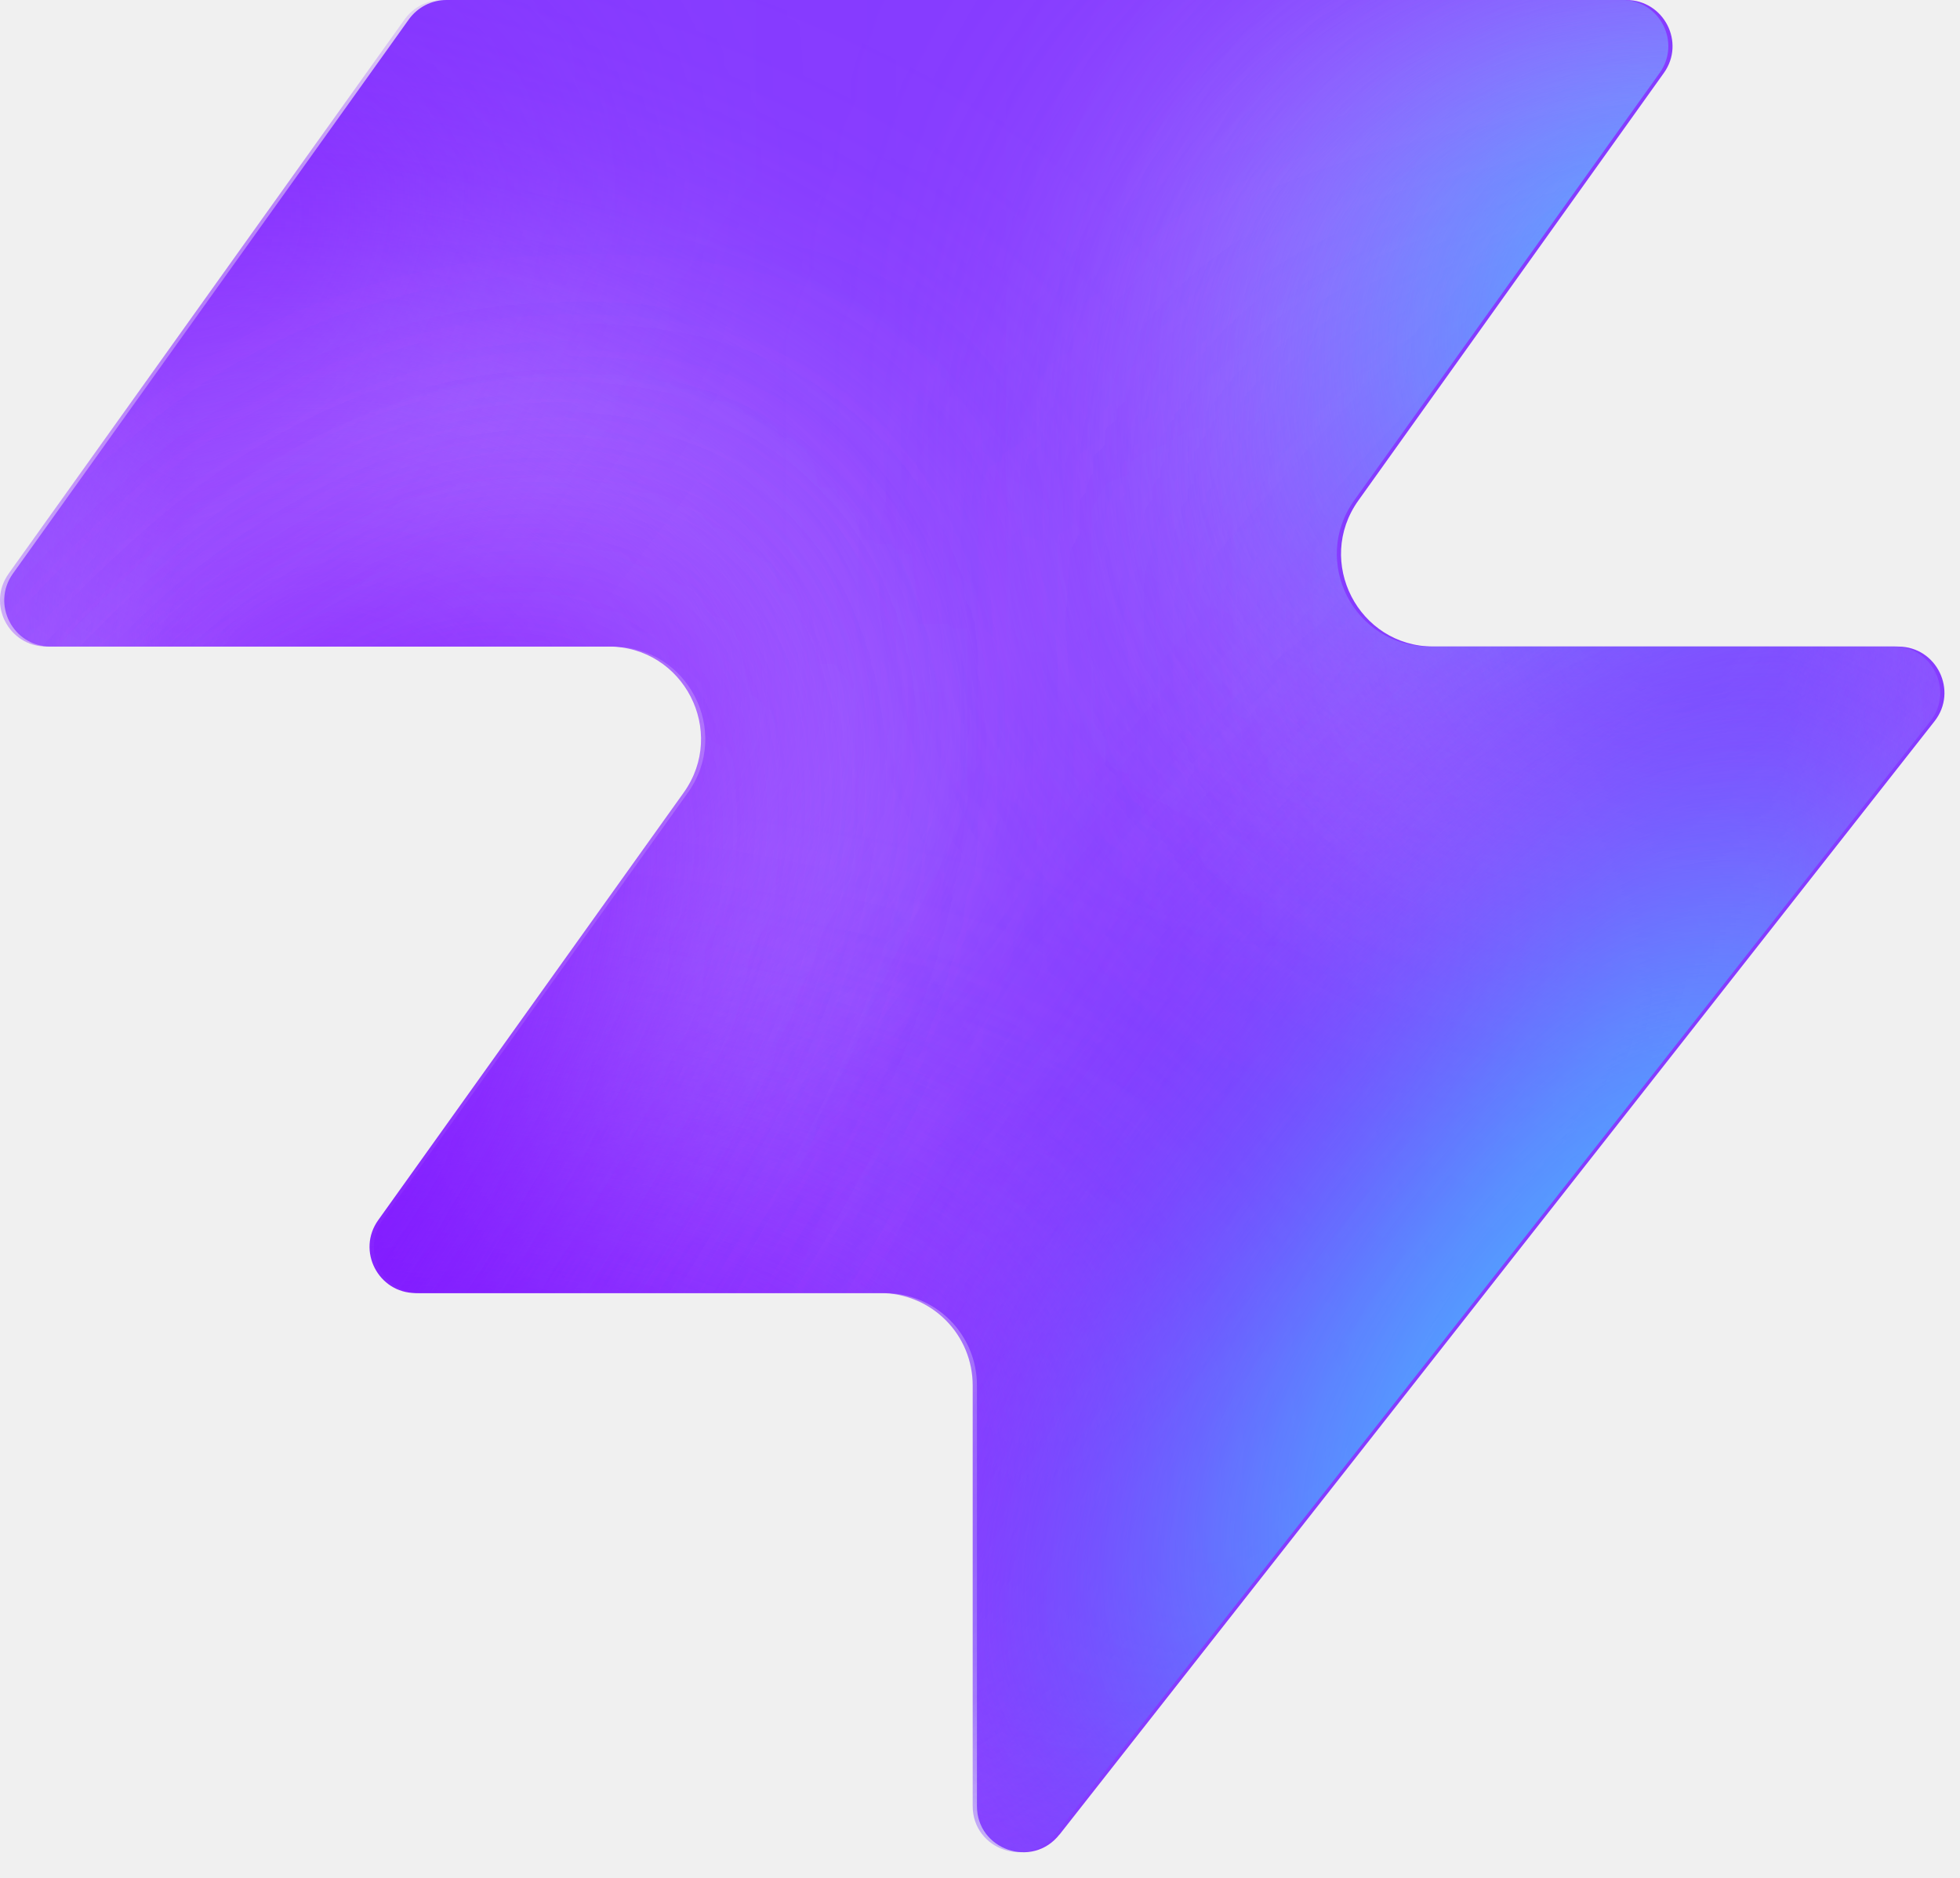
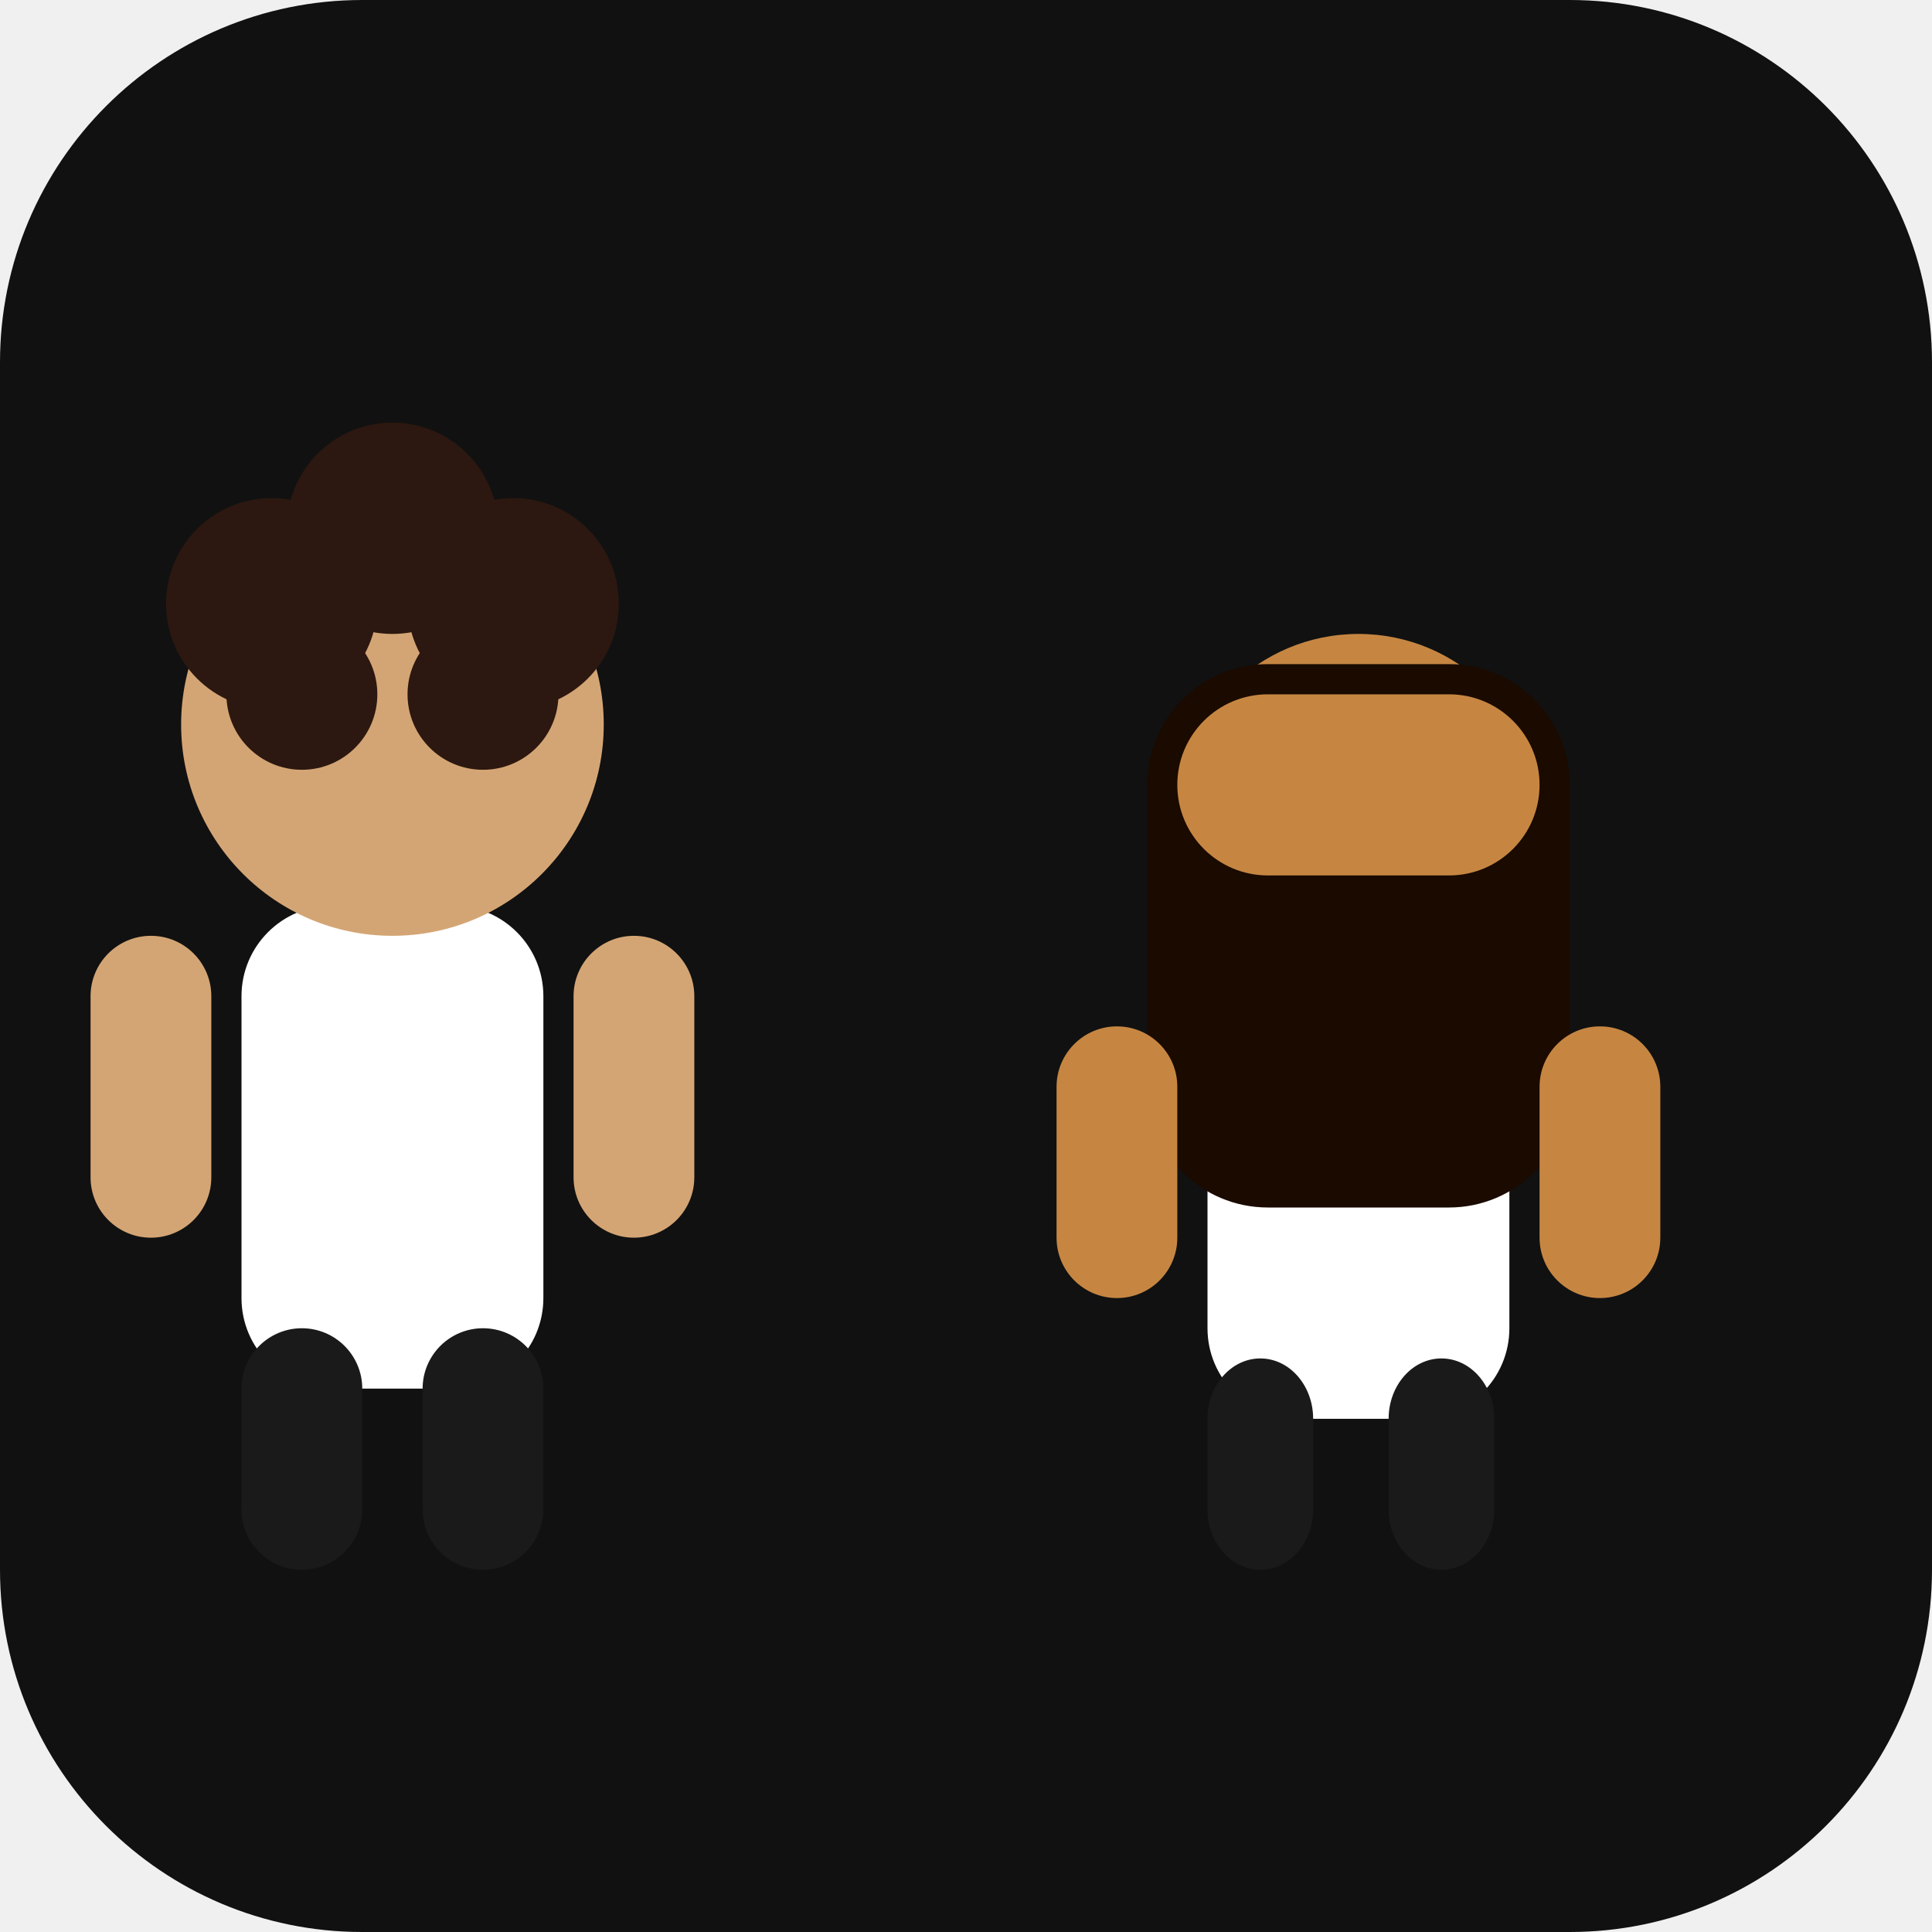
- <svg xmlns="http://www.w3.org/2000/svg" width="48" height="46" fill="none" viewBox="0 0 48 46">
-   <path fill="#863bff" d="M25.946 44.938c-.664.845-2.021.375-2.021-.698V33.937a2.26 2.26 0 0 0-2.262-2.262H10.287c-.92 0-1.456-1.04-.92-1.788l7.48-10.471c1.07-1.497 0-3.578-1.842-3.578H1.237c-.92 0-1.456-1.04-.92-1.788L10.013.474c.214-.297.556-.474.92-.474h28.894c.92 0 1.456 1.04.92 1.788l-7.48 10.471c-1.07 1.498 0 3.579 1.842 3.579h11.377c.943 0 1.473 1.088.89 1.83L25.947 44.94z" style="fill:#863bff;fill:color(display-p3 .525 .23 1);fill-opacity:1" />
-   <mask id="a" width="48" height="46" x="0" y="0" maskUnits="userSpaceOnUse" style="mask-type:alpha">
-     <path fill="#000" d="M25.842 44.938c-.664.844-2.021.375-2.021-.698V33.937a2.26 2.26 0 0 0-2.262-2.262H10.183c-.92 0-1.456-1.04-.92-1.788l7.48-10.471c1.07-1.498 0-3.579-1.842-3.579H1.133c-.92 0-1.456-1.04-.92-1.787L9.91.473c.214-.297.556-.474.92-.474h28.894c.92 0 1.456 1.04.92 1.788l-7.48 10.471c-1.07 1.498 0 3.578 1.842 3.578h11.377c.943 0 1.473 1.088.89 1.832L25.843 44.94z" style="fill:#000;fill-opacity:1" />
-   </mask>
-   <g mask="url(#a)">
-     <g filter="url(#b)">
-       <ellipse cx="5.508" cy="14.704" fill="#ede6ff" rx="5.508" ry="14.704" style="fill:#ede6ff;fill:color(display-p3 .927 .903 1);fill-opacity:1" transform="matrix(.00324 1 1 -.00324 -4.47 31.516)" />
-     </g>
-     <g filter="url(#c)">
-       <ellipse cx="10.399" cy="29.851" fill="#ede6ff" rx="10.399" ry="29.851" style="fill:#ede6ff;fill:color(display-p3 .927 .903 1);fill-opacity:1" transform="matrix(.00324 1 1 -.00324 -39.328 7.883)" />
-     </g>
-     <g filter="url(#d)">
-       <ellipse cx="5.508" cy="30.487" fill="#7e14ff" rx="5.508" ry="30.487" style="fill:#7e14ff;fill:color(display-p3 .492 .077 1);fill-opacity:1" transform="rotate(89.814 -25.913 -14.639)scale(1 -1)" />
-     </g>
-     <g filter="url(#e)">
-       <ellipse cx="5.508" cy="30.599" fill="#7e14ff" rx="5.508" ry="30.599" style="fill:#7e14ff;fill:color(display-p3 .492 .077 1);fill-opacity:1" transform="rotate(89.814 -32.644 -3.334)scale(1 -1)" />
-     </g>
-     <g filter="url(#f)">
-       <ellipse cx="5.508" cy="30.599" fill="#7e14ff" rx="5.508" ry="30.599" style="fill:#7e14ff;fill:color(display-p3 .492 .077 1);fill-opacity:1" transform="matrix(.00324 1 1 -.00324 -34.34 30.47)" />
-     </g>
-     <g filter="url(#g)">
-       <ellipse cx="14.072" cy="22.078" fill="#ede6ff" rx="14.072" ry="22.078" style="fill:#ede6ff;fill:color(display-p3 .927 .903 1);fill-opacity:1" transform="rotate(93.35 24.506 48.493)scale(-1 1)" />
-     </g>
-     <g filter="url(#h)">
-       <ellipse cx="3.47" cy="21.501" fill="#7e14ff" rx="3.47" ry="21.501" style="fill:#7e14ff;fill:color(display-p3 .492 .077 1);fill-opacity:1" transform="rotate(89.009 28.708 47.59)scale(-1 1)" />
-     </g>
-     <g filter="url(#i)">
-       <ellipse cx="3.47" cy="21.501" fill="#7e14ff" rx="3.47" ry="21.501" style="fill:#7e14ff;fill:color(display-p3 .492 .077 1);fill-opacity:1" transform="rotate(89.009 28.708 47.59)scale(-1 1)" />
-     </g>
-     <g filter="url(#j)">
-       <ellipse cx=".387" cy="8.972" fill="#7e14ff" rx="4.407" ry="29.108" style="fill:#7e14ff;fill:color(display-p3 .492 .077 1);fill-opacity:1" transform="rotate(39.51 .387 8.972)" />
-     </g>
-     <g filter="url(#k)">
-       <ellipse cx="47.523" cy="-6.092" fill="#7e14ff" rx="4.407" ry="29.108" style="fill:#7e14ff;fill:color(display-p3 .492 .077 1);fill-opacity:1" transform="rotate(37.892 47.523 -6.092)" />
-     </g>
-     <g filter="url(#l)">
-       <ellipse cx="41.412" cy="6.333" fill="#47bfff" rx="5.971" ry="9.665" style="fill:#47bfff;fill:color(display-p3 .28 .748 1);fill-opacity:1" transform="rotate(37.892 41.412 6.333)" />
-     </g>
-     <g filter="url(#m)">
-       <ellipse cx="-1.879" cy="38.332" fill="#7e14ff" rx="4.407" ry="29.108" style="fill:#7e14ff;fill:color(display-p3 .492 .077 1);fill-opacity:1" transform="rotate(37.892 -1.88 38.332)" />
-     </g>
-     <g filter="url(#n)">
-       <ellipse cx="-1.879" cy="38.332" fill="#7e14ff" rx="4.407" ry="29.108" style="fill:#7e14ff;fill:color(display-p3 .492 .077 1);fill-opacity:1" transform="rotate(37.892 -1.88 38.332)" />
-     </g>
-     <g filter="url(#o)">
-       <ellipse cx="35.651" cy="29.907" fill="#7e14ff" rx="4.407" ry="29.108" style="fill:#7e14ff;fill:color(display-p3 .492 .077 1);fill-opacity:1" transform="rotate(37.892 35.651 29.907)" />
-     </g>
-     <g filter="url(#p)">
-       <ellipse cx="38.418" cy="32.4" fill="#47bfff" rx="5.971" ry="15.297" style="fill:#47bfff;fill:color(display-p3 .28 .748 1);fill-opacity:1" transform="rotate(37.892 38.418 32.4)" />
-     </g>
-   </g>
-   <defs>
-     <filter id="b" width="60.045" height="41.654" x="-19.77" y="16.149" color-interpolation-filters="sRGB" filterUnits="userSpaceOnUse">
-       <feFlood flood-opacity="0" result="BackgroundImageFix" />
-       <feBlend in="SourceGraphic" in2="BackgroundImageFix" result="shape" />
-       <feGaussianBlur result="effect1_foregroundBlur_2002_17158" stdDeviation="7.659" />
-     </filter>
-     <filter id="c" width="90.34" height="51.437" x="-54.613" y="-7.533" color-interpolation-filters="sRGB" filterUnits="userSpaceOnUse">
-       <feFlood flood-opacity="0" result="BackgroundImageFix" />
-       <feBlend in="SourceGraphic" in2="BackgroundImageFix" result="shape" />
-       <feGaussianBlur result="effect1_foregroundBlur_2002_17158" stdDeviation="7.659" />
-     </filter>
-     <filter id="d" width="79.355" height="29.4" x="-49.64" y="2.03" color-interpolation-filters="sRGB" filterUnits="userSpaceOnUse">
-       <feFlood flood-opacity="0" result="BackgroundImageFix" />
-       <feBlend in="SourceGraphic" in2="BackgroundImageFix" result="shape" />
-       <feGaussianBlur result="effect1_foregroundBlur_2002_17158" stdDeviation="4.596" />
-     </filter>
-     <filter id="e" width="79.579" height="29.4" x="-45.045" y="20.029" color-interpolation-filters="sRGB" filterUnits="userSpaceOnUse">
-       <feFlood flood-opacity="0" result="BackgroundImageFix" />
-       <feBlend in="SourceGraphic" in2="BackgroundImageFix" result="shape" />
-       <feGaussianBlur result="effect1_foregroundBlur_2002_17158" stdDeviation="4.596" />
-     </filter>
-     <filter id="f" width="79.579" height="29.4" x="-43.513" y="21.178" color-interpolation-filters="sRGB" filterUnits="userSpaceOnUse">
-       <feFlood flood-opacity="0" result="BackgroundImageFix" />
-       <feBlend in="SourceGraphic" in2="BackgroundImageFix" result="shape" />
-       <feGaussianBlur result="effect1_foregroundBlur_2002_17158" stdDeviation="4.596" />
-     </filter>
-     <filter id="g" width="74.749" height="58.852" x="15.756" y="-17.901" color-interpolation-filters="sRGB" filterUnits="userSpaceOnUse">
-       <feFlood flood-opacity="0" result="BackgroundImageFix" />
-       <feBlend in="SourceGraphic" in2="BackgroundImageFix" result="shape" />
-       <feGaussianBlur result="effect1_foregroundBlur_2002_17158" stdDeviation="7.659" />
-     </filter>
-     <filter id="h" width="61.377" height="25.362" x="23.548" y="2.284" color-interpolation-filters="sRGB" filterUnits="userSpaceOnUse">
-       <feFlood flood-opacity="0" result="BackgroundImageFix" />
-       <feBlend in="SourceGraphic" in2="BackgroundImageFix" result="shape" />
-       <feGaussianBlur result="effect1_foregroundBlur_2002_17158" stdDeviation="4.596" />
-     </filter>
-     <filter id="i" width="61.377" height="25.362" x="23.548" y="2.284" color-interpolation-filters="sRGB" filterUnits="userSpaceOnUse">
-       <feFlood flood-opacity="0" result="BackgroundImageFix" />
-       <feBlend in="SourceGraphic" in2="BackgroundImageFix" result="shape" />
-       <feGaussianBlur result="effect1_foregroundBlur_2002_17158" stdDeviation="4.596" />
-     </filter>
-     <filter id="j" width="56.045" height="63.649" x="-27.636" y="-22.853" color-interpolation-filters="sRGB" filterUnits="userSpaceOnUse">
-       <feFlood flood-opacity="0" result="BackgroundImageFix" />
-       <feBlend in="SourceGraphic" in2="BackgroundImageFix" result="shape" />
-       <feGaussianBlur result="effect1_foregroundBlur_2002_17158" stdDeviation="4.596" />
-     </filter>
-     <filter id="k" width="54.814" height="64.646" x="20.116" y="-38.415" color-interpolation-filters="sRGB" filterUnits="userSpaceOnUse">
-       <feFlood flood-opacity="0" result="BackgroundImageFix" />
-       <feBlend in="SourceGraphic" in2="BackgroundImageFix" result="shape" />
-       <feGaussianBlur result="effect1_foregroundBlur_2002_17158" stdDeviation="4.596" />
-     </filter>
-     <filter id="l" width="33.541" height="35.313" x="24.641" y="-11.323" color-interpolation-filters="sRGB" filterUnits="userSpaceOnUse">
-       <feFlood flood-opacity="0" result="BackgroundImageFix" />
-       <feBlend in="SourceGraphic" in2="BackgroundImageFix" result="shape" />
-       <feGaussianBlur result="effect1_foregroundBlur_2002_17158" stdDeviation="4.596" />
-     </filter>
-     <filter id="m" width="54.814" height="64.646" x="-29.286" y="6.009" color-interpolation-filters="sRGB" filterUnits="userSpaceOnUse">
-       <feFlood flood-opacity="0" result="BackgroundImageFix" />
-       <feBlend in="SourceGraphic" in2="BackgroundImageFix" result="shape" />
-       <feGaussianBlur result="effect1_foregroundBlur_2002_17158" stdDeviation="4.596" />
-     </filter>
-     <filter id="n" width="54.814" height="64.646" x="-29.286" y="6.009" color-interpolation-filters="sRGB" filterUnits="userSpaceOnUse">
-       <feFlood flood-opacity="0" result="BackgroundImageFix" />
-       <feBlend in="SourceGraphic" in2="BackgroundImageFix" result="shape" />
-       <feGaussianBlur result="effect1_foregroundBlur_2002_17158" stdDeviation="4.596" />
-     </filter>
-     <filter id="o" width="54.814" height="64.646" x="8.244" y="-2.416" color-interpolation-filters="sRGB" filterUnits="userSpaceOnUse">
-       <feFlood flood-opacity="0" result="BackgroundImageFix" />
-       <feBlend in="SourceGraphic" in2="BackgroundImageFix" result="shape" />
-       <feGaussianBlur result="effect1_foregroundBlur_2002_17158" stdDeviation="4.596" />
-     </filter>
-     <filter id="p" width="39.409" height="43.623" x="18.713" y="10.588" color-interpolation-filters="sRGB" filterUnits="userSpaceOnUse">
-       <feFlood flood-opacity="0" result="BackgroundImageFix" />
-       <feBlend in="SourceGraphic" in2="BackgroundImageFix" result="shape" />
-       <feGaussianBlur result="effect1_foregroundBlur_2002_17158" stdDeviation="4.596" />
-     </filter>
-   </defs>
+ <svg xmlns="http://www.w3.org/2000/svg" viewBox="0 0 64 64" width="64" height="64">
+   <rect width="64" height="64" fill="#111" rx="12" />
+   <rect x="8" y="30" width="10" height="16" rx="3" fill="white" />
+   <circle cx="13" cy="24" r="7" fill="#D4A574" />
+   <circle cx="9" cy="20" r="3.5" fill="#2C1810" />
+   <circle cx="13" cy="17.5" r="3.5" fill="#2C1810" />
+   <circle cx="17" cy="20" r="3.5" fill="#2C1810" />
+   <circle cx="10" cy="23" r="2.5" fill="#2C1810" />
+   <circle cx="16" cy="23" r="2.5" fill="#2C1810" />
+   <rect x="8" y="44" width="4" height="8" rx="2" fill="#1a1a1a" />
+   <rect x="14" y="44" width="4" height="8" rx="2" fill="#1a1a1a" />
+   <rect x="3" y="31" width="4" height="10" rx="2" fill="#D4A574" />
+   <rect x="19" y="31" width="4" height="10" rx="2" fill="#D4A574" />
+   <rect x="40" y="33" width="10" height="14" rx="3" fill="white" />
+   <circle cx="45" cy="27" r="6" fill="#C68642" />
+   <rect x="38" y="22" width="14" height="18" rx="4" fill="#1a0a00" />
+   <rect x="39" y="23" width="12" height="6" rx="3" fill="#C68642" />
+   <rect x="40" y="45" width="3.5" height="7" rx="2" fill="#1a1a1a" />
+   <rect x="46" y="45" width="3.5" height="7" rx="2" fill="#1a1a1a" />
+   <rect x="35" y="34" width="4" height="9" rx="2" fill="#C68642" />
+   <rect x="51" y="34" width="4" height="9" rx="2" fill="#C68642" />
</svg>
